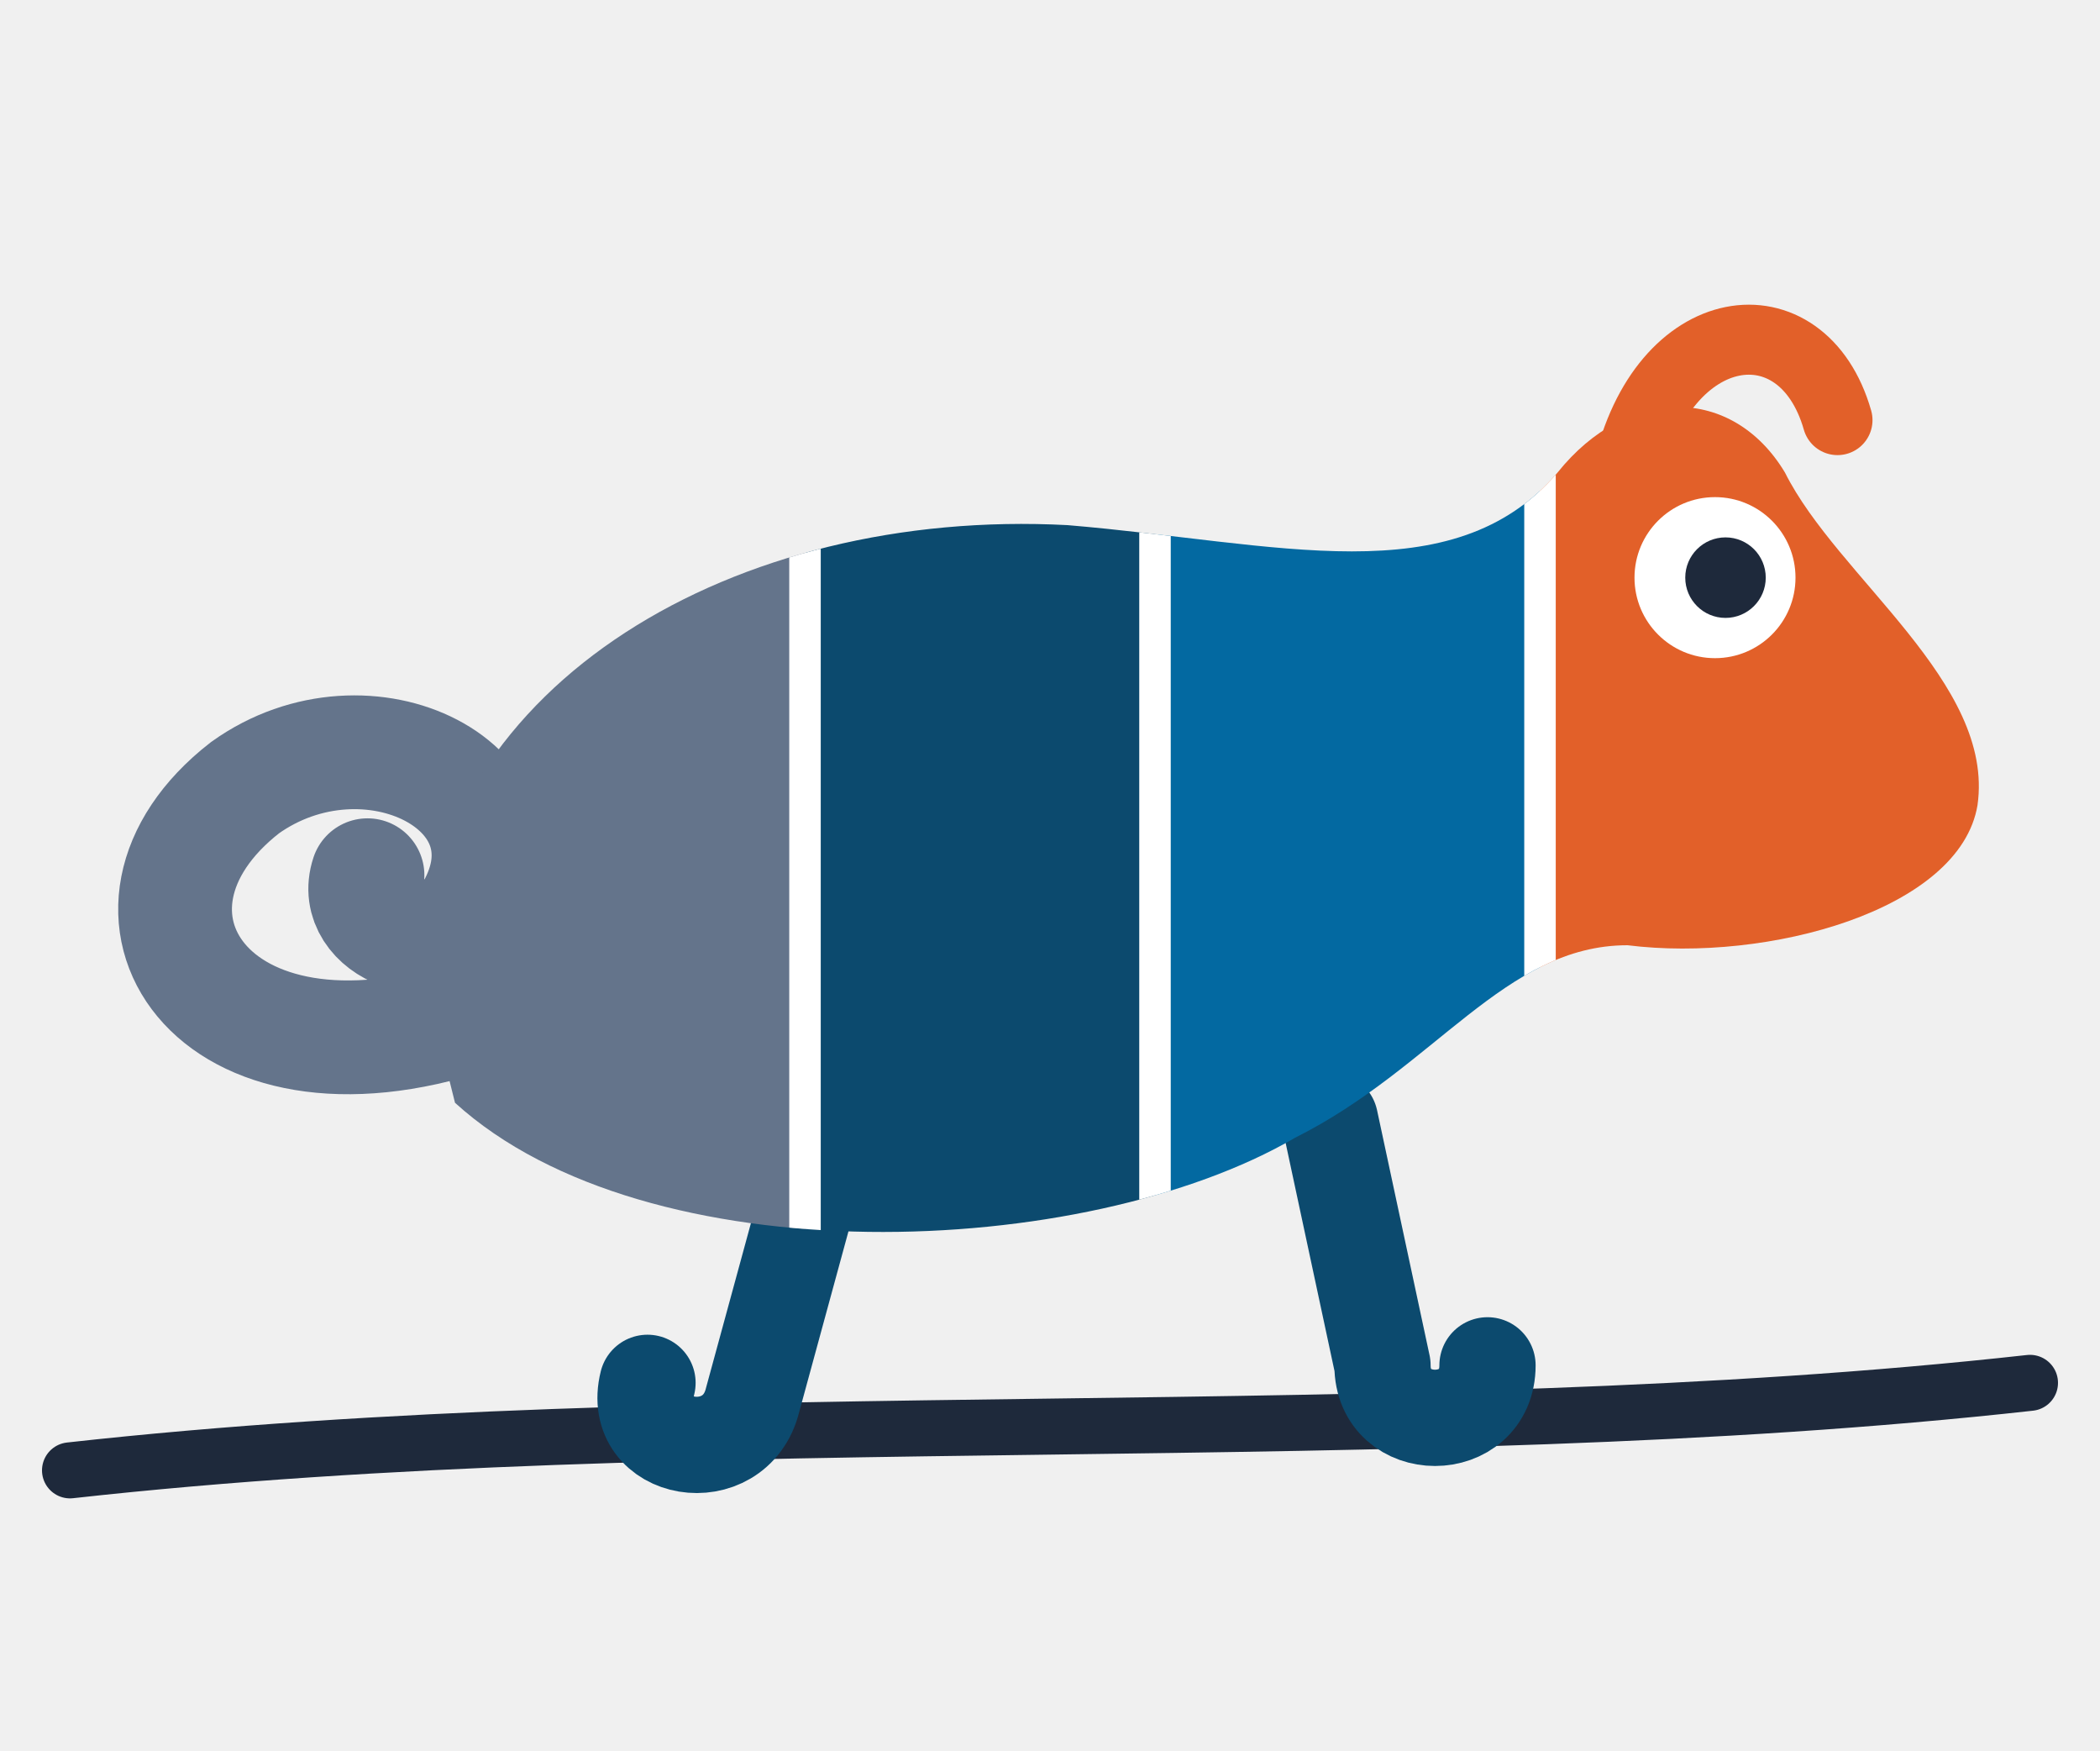
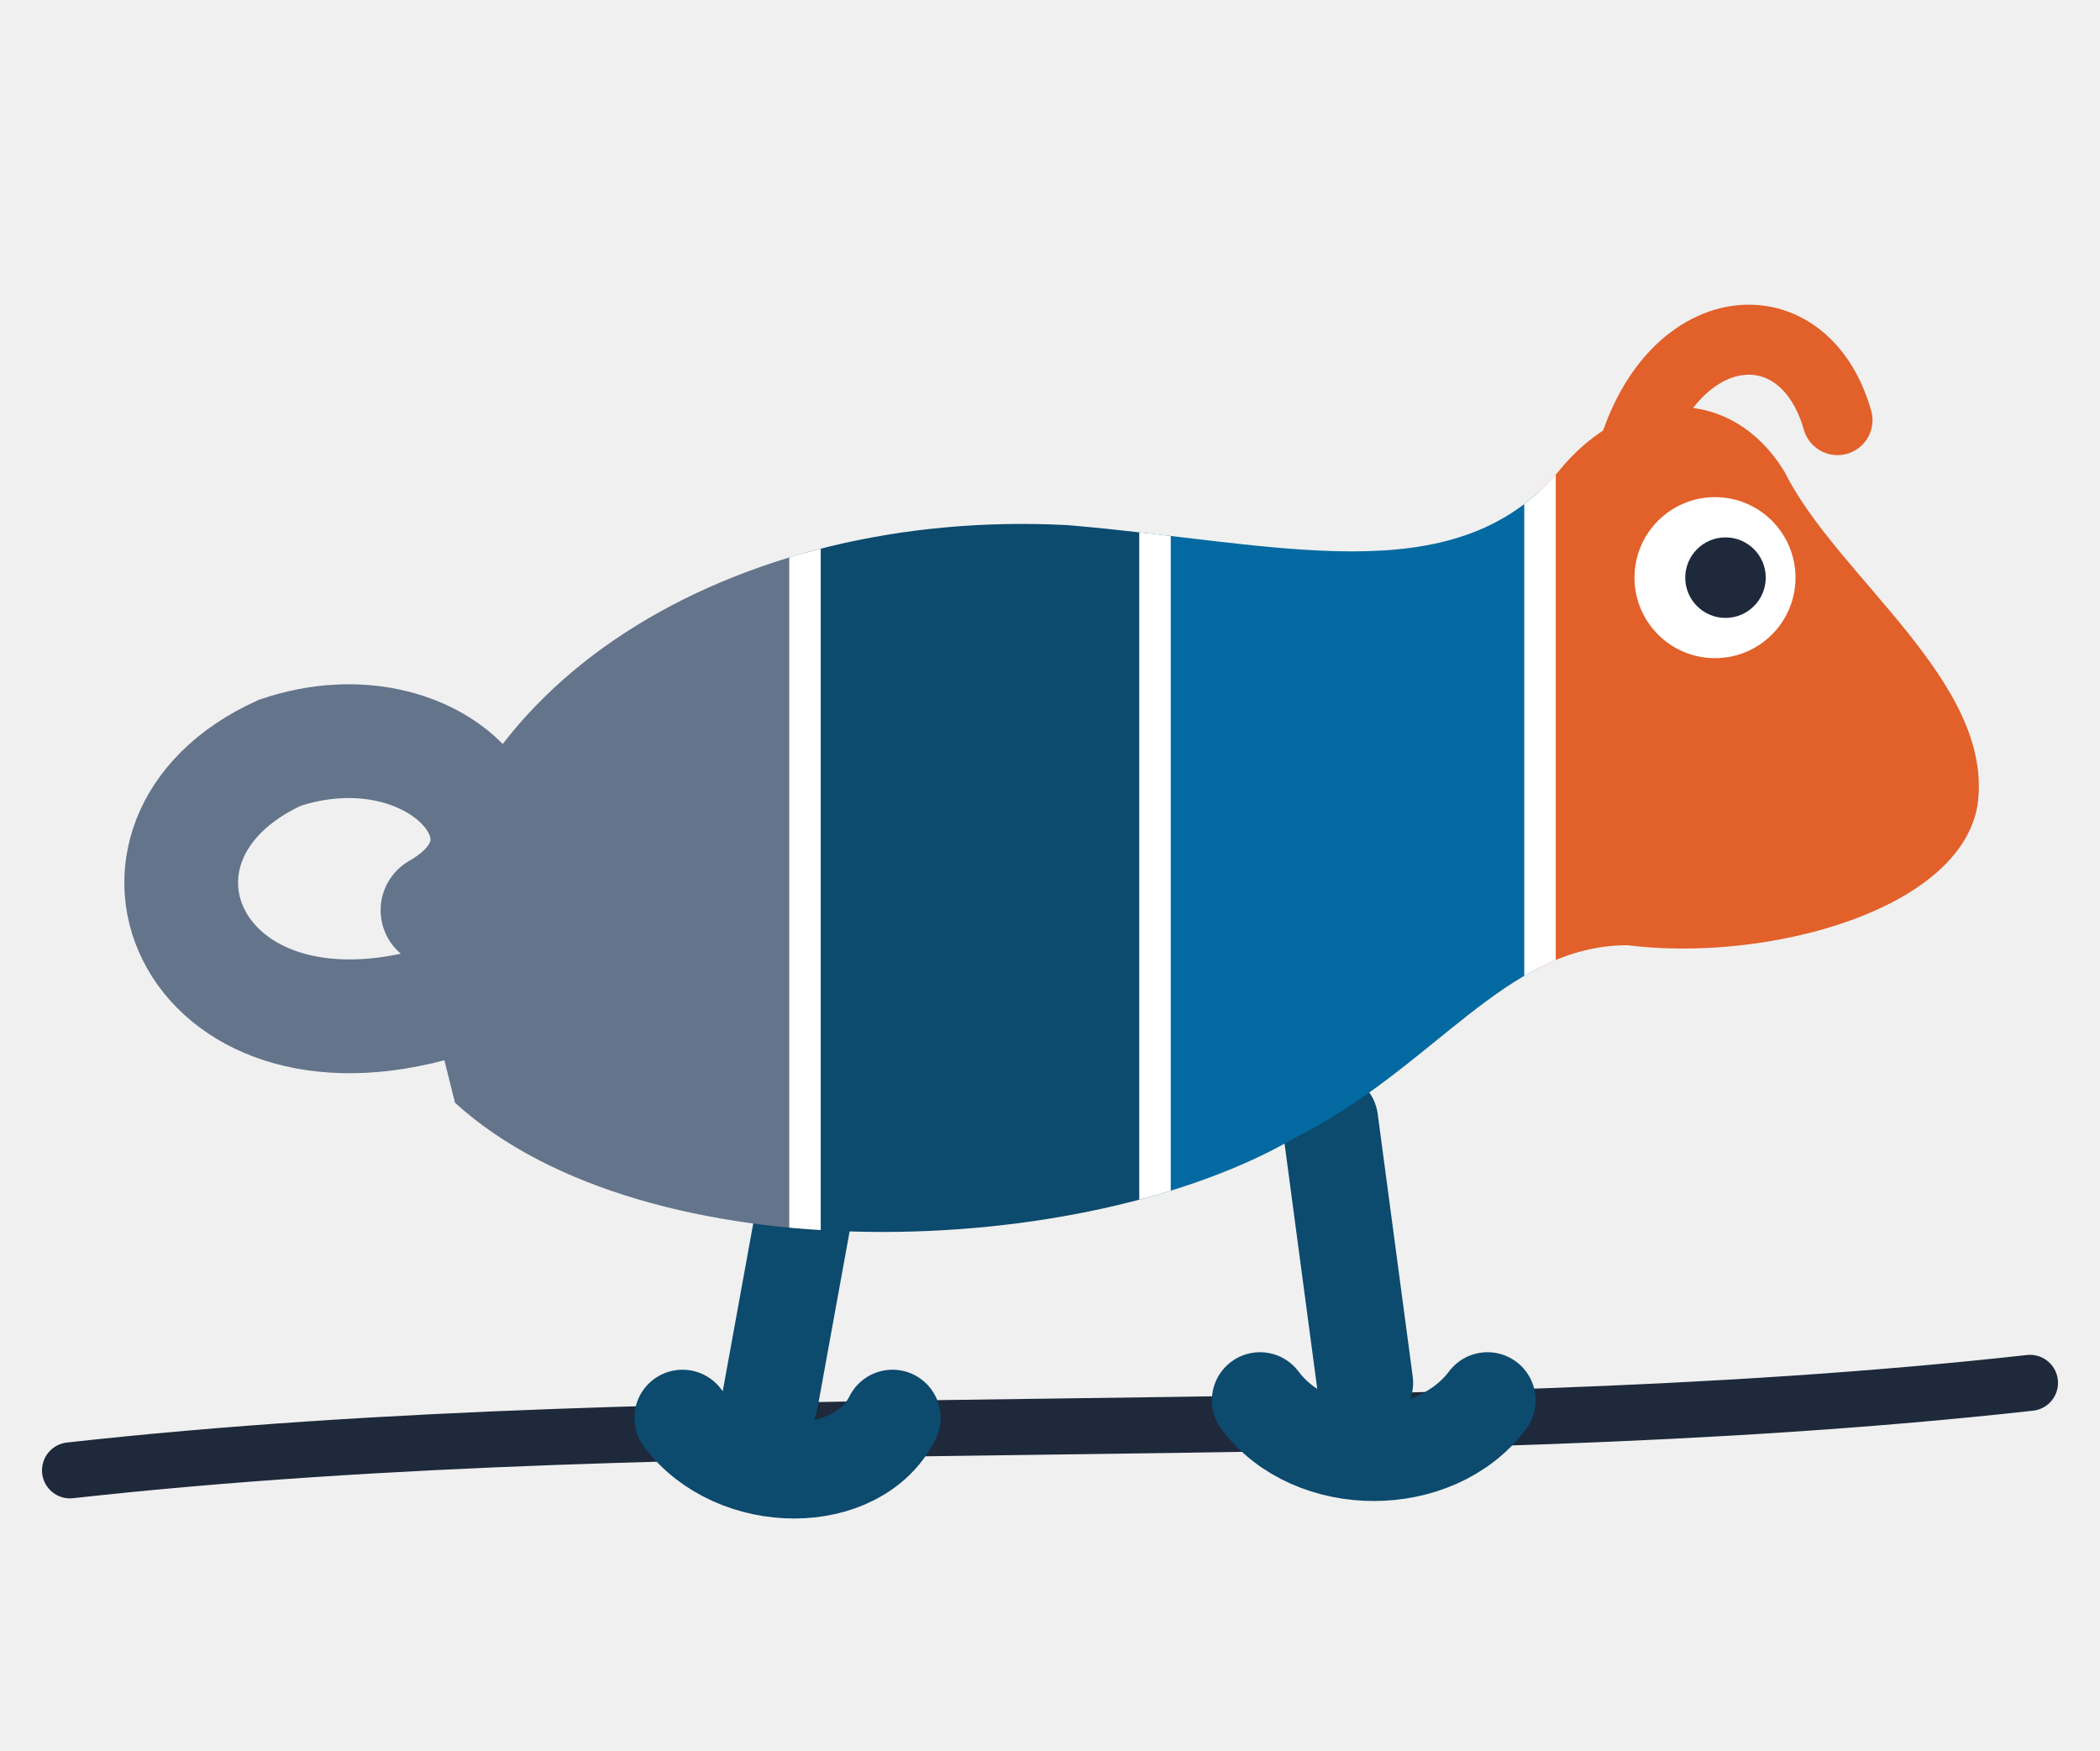
<svg xmlns="http://www.w3.org/2000/svg" viewBox="0 0 120 100" fill="none">
  <path d="M 4 84 C 40 80 80 83 116 79" fill="none" stroke="#1E293B" stroke-width="3.2" stroke-linecap="round" />
-   <path d="M 27 58 C 12 63 5 52 14 45 C 21 40 31 45 27 52 C 25 55 20 53 21 50" fill="none" stroke="#64748B" stroke-width="6.5" stroke-linecap="round" />
-   <path d="M 46 69 L 43 80 C 42 84 36 83 37 79" fill="none" stroke="#0C4A6E" stroke-width="5.5" stroke-linecap="round" stroke-linejoin="round" />
-   <path d="M 76 64 L 79 78 C 79 82 85 82 85 78" fill="none" stroke="#0C4A6E" stroke-width="5.5" stroke-linecap="round" stroke-linejoin="round" />
+   <path d="M 26 57 C 11 62 5 48 16 43 C 25 40 32 48 25 52" fill="none" stroke="#64748B" stroke-width="6.5" stroke-linecap="round" />
+   <path d="M 46 69 L 44 80 M 39 81 C 42 85 49 85 51 81" fill="none" stroke="#0C4A6E" stroke-width="5.5" stroke-linecap="round" stroke-linejoin="round" />
+   <path d="M 76 64 L 78 79 M 72 80 C 75 84 82 84 85 80" fill="none" stroke="#0C4A6E" stroke-width="5.5" stroke-linecap="round" stroke-linejoin="round" />
  <clipPath id="body">
    <path d="M 24 55 C 25 39 42 29 61 30 C 73 31 83 34 89 27 C 93 22 99 22 102 27 C 105 33 114 39 113 46 C 112 52 101 55 93 54 C 86 54 82 61 74 65 C 62 72 37 73 26 63 Z" />
  </clipPath>
  <g clip-path="url(#body)">
    <rect x="20" y="10" width="26" height="70" fill="#64748B" />
    <rect x="46" y="10" width="20" height="70" fill="#0C4A6E" />
    <rect x="66" y="10" width="22" height="70" fill="#0369A1" />
    <rect x="88" y="10" width="30" height="70" fill="#E26029" />
    <rect x="45.1" y="10" width="1.8" height="70" fill="#FFFFFF" />
    <rect x="65.1" y="10" width="1.8" height="70" fill="#FFFFFF" />
    <rect x="87.1" y="10" width="1.8" height="70" fill="#FFFFFF" />
  </g>
  <path d="M 93 27 C 95 18 103 17 105 24" fill="none" stroke="#E26029" stroke-width="4" stroke-linecap="round" />
  <circle cx="98" cy="33" r="4.6" fill="#FFFFFF" />
  <circle cx="98.6" cy="33" r="2.3" fill="#1E293B" />
</svg>
